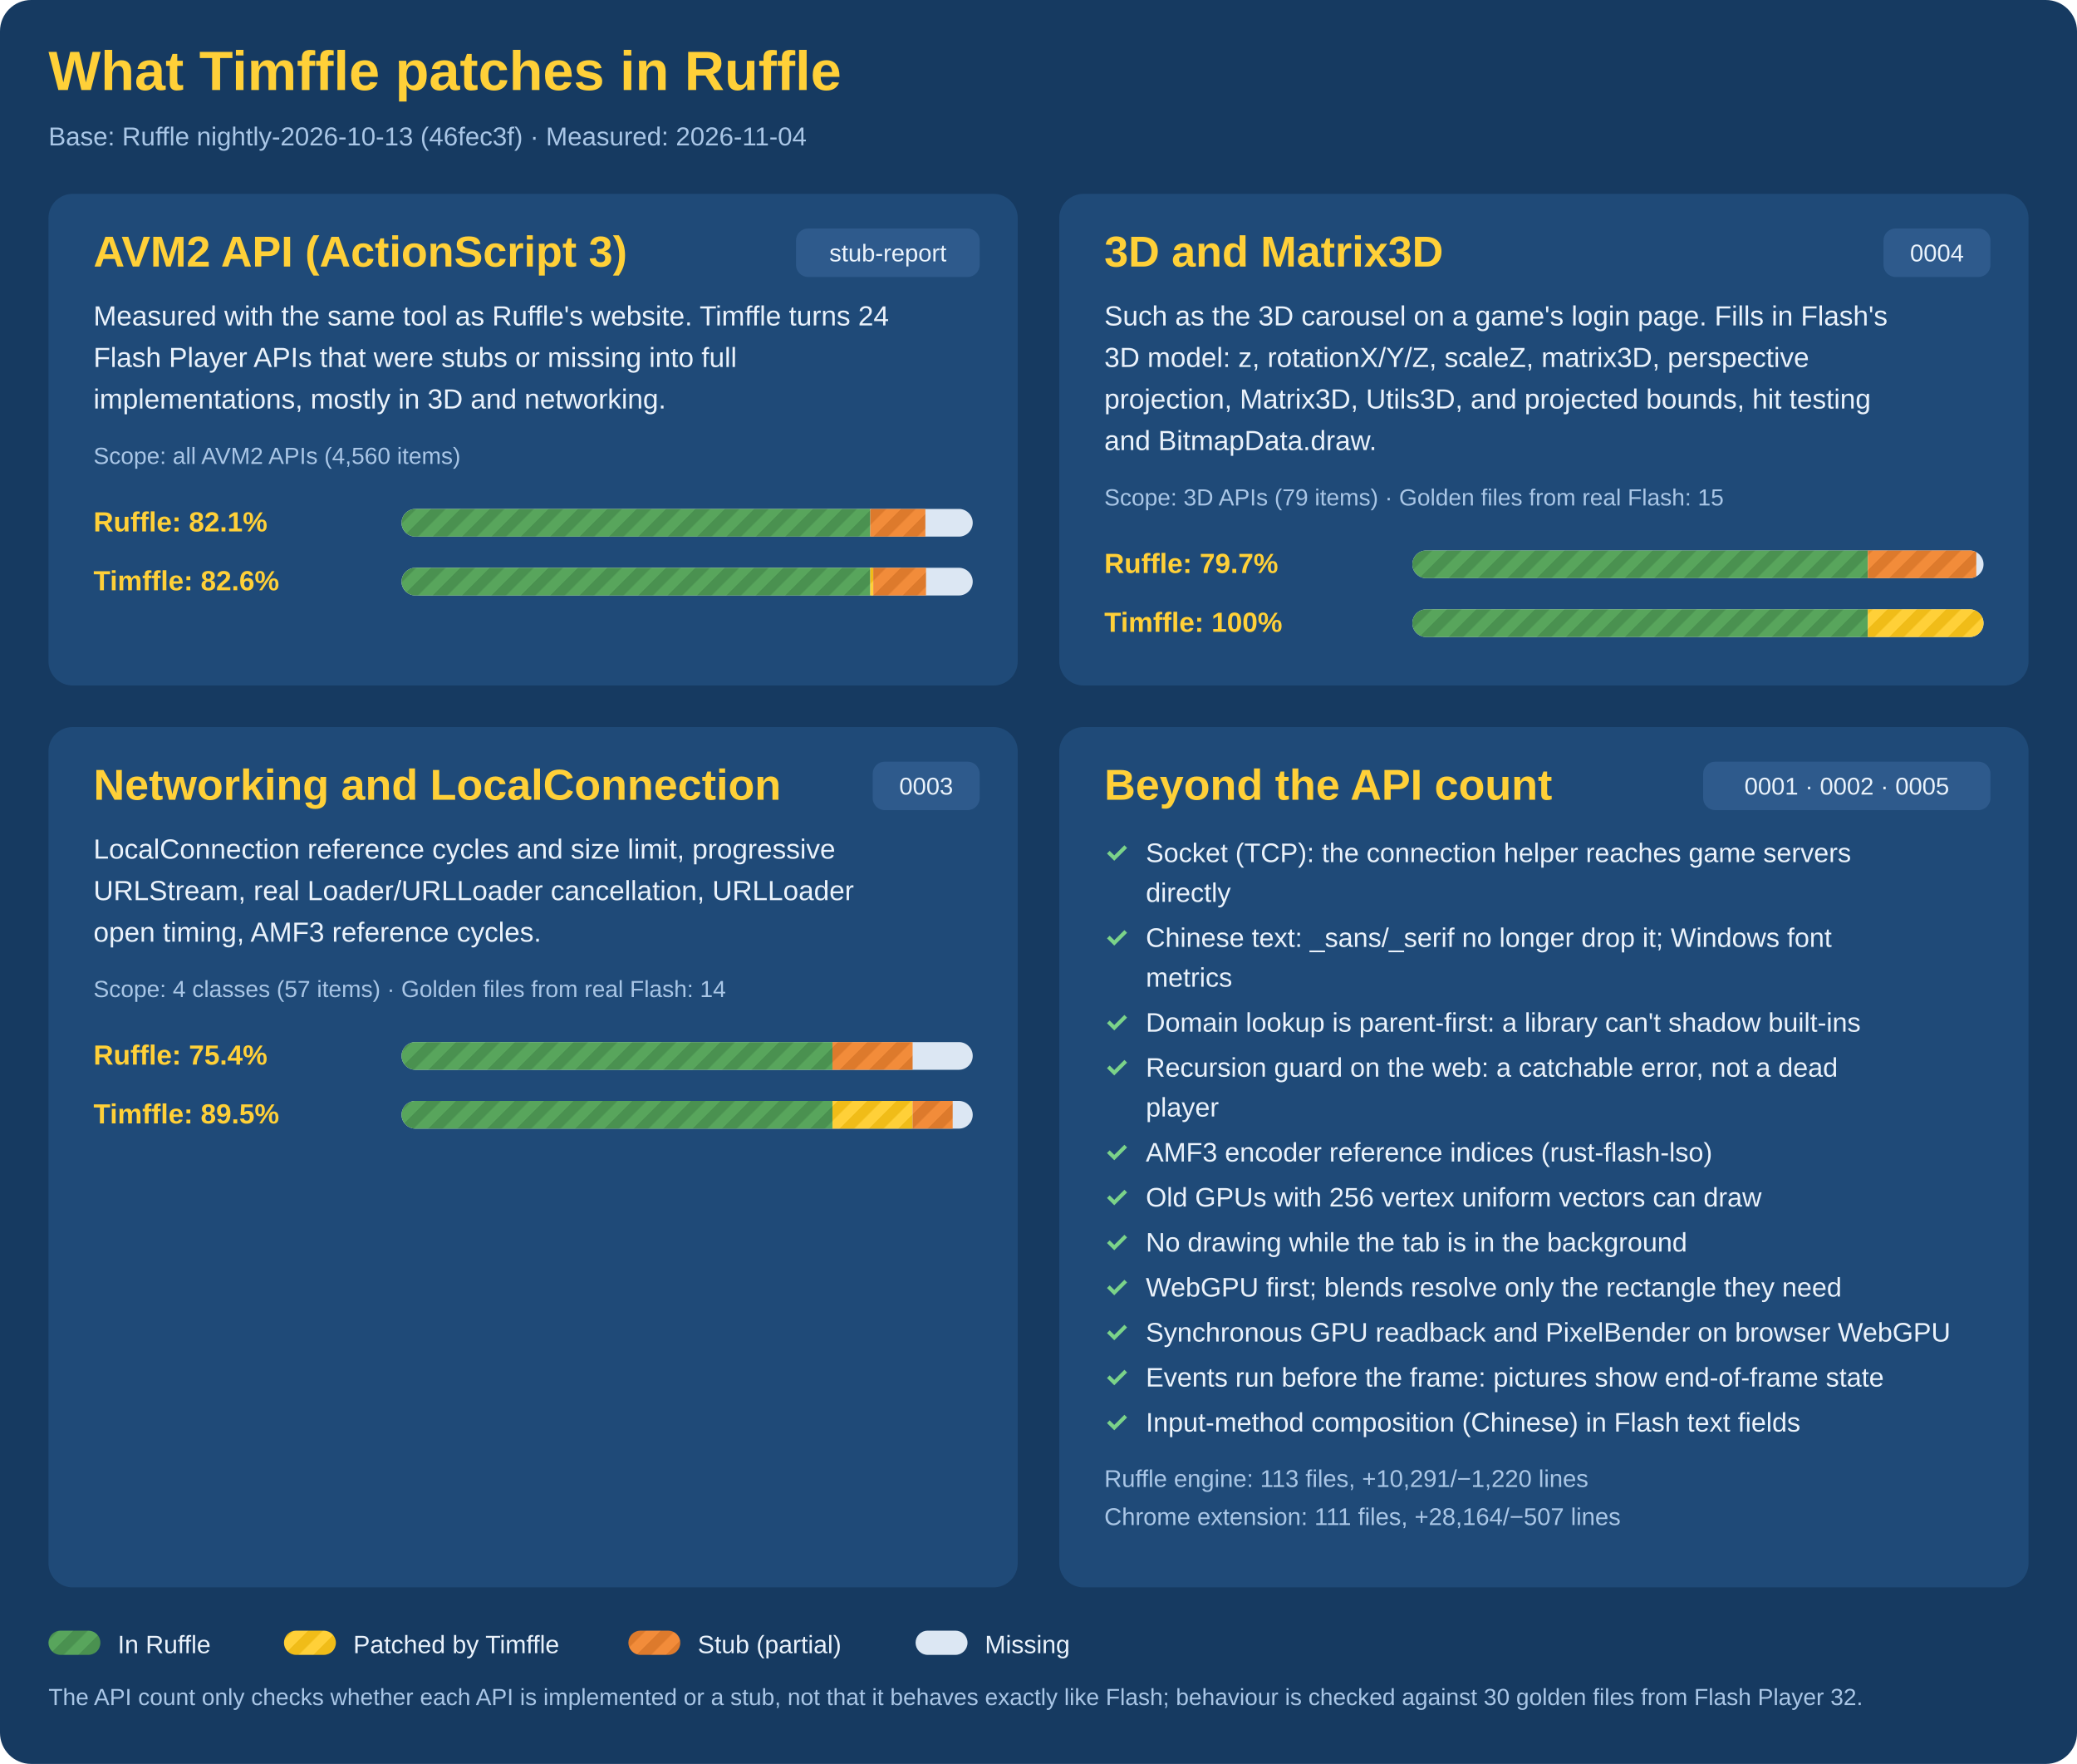
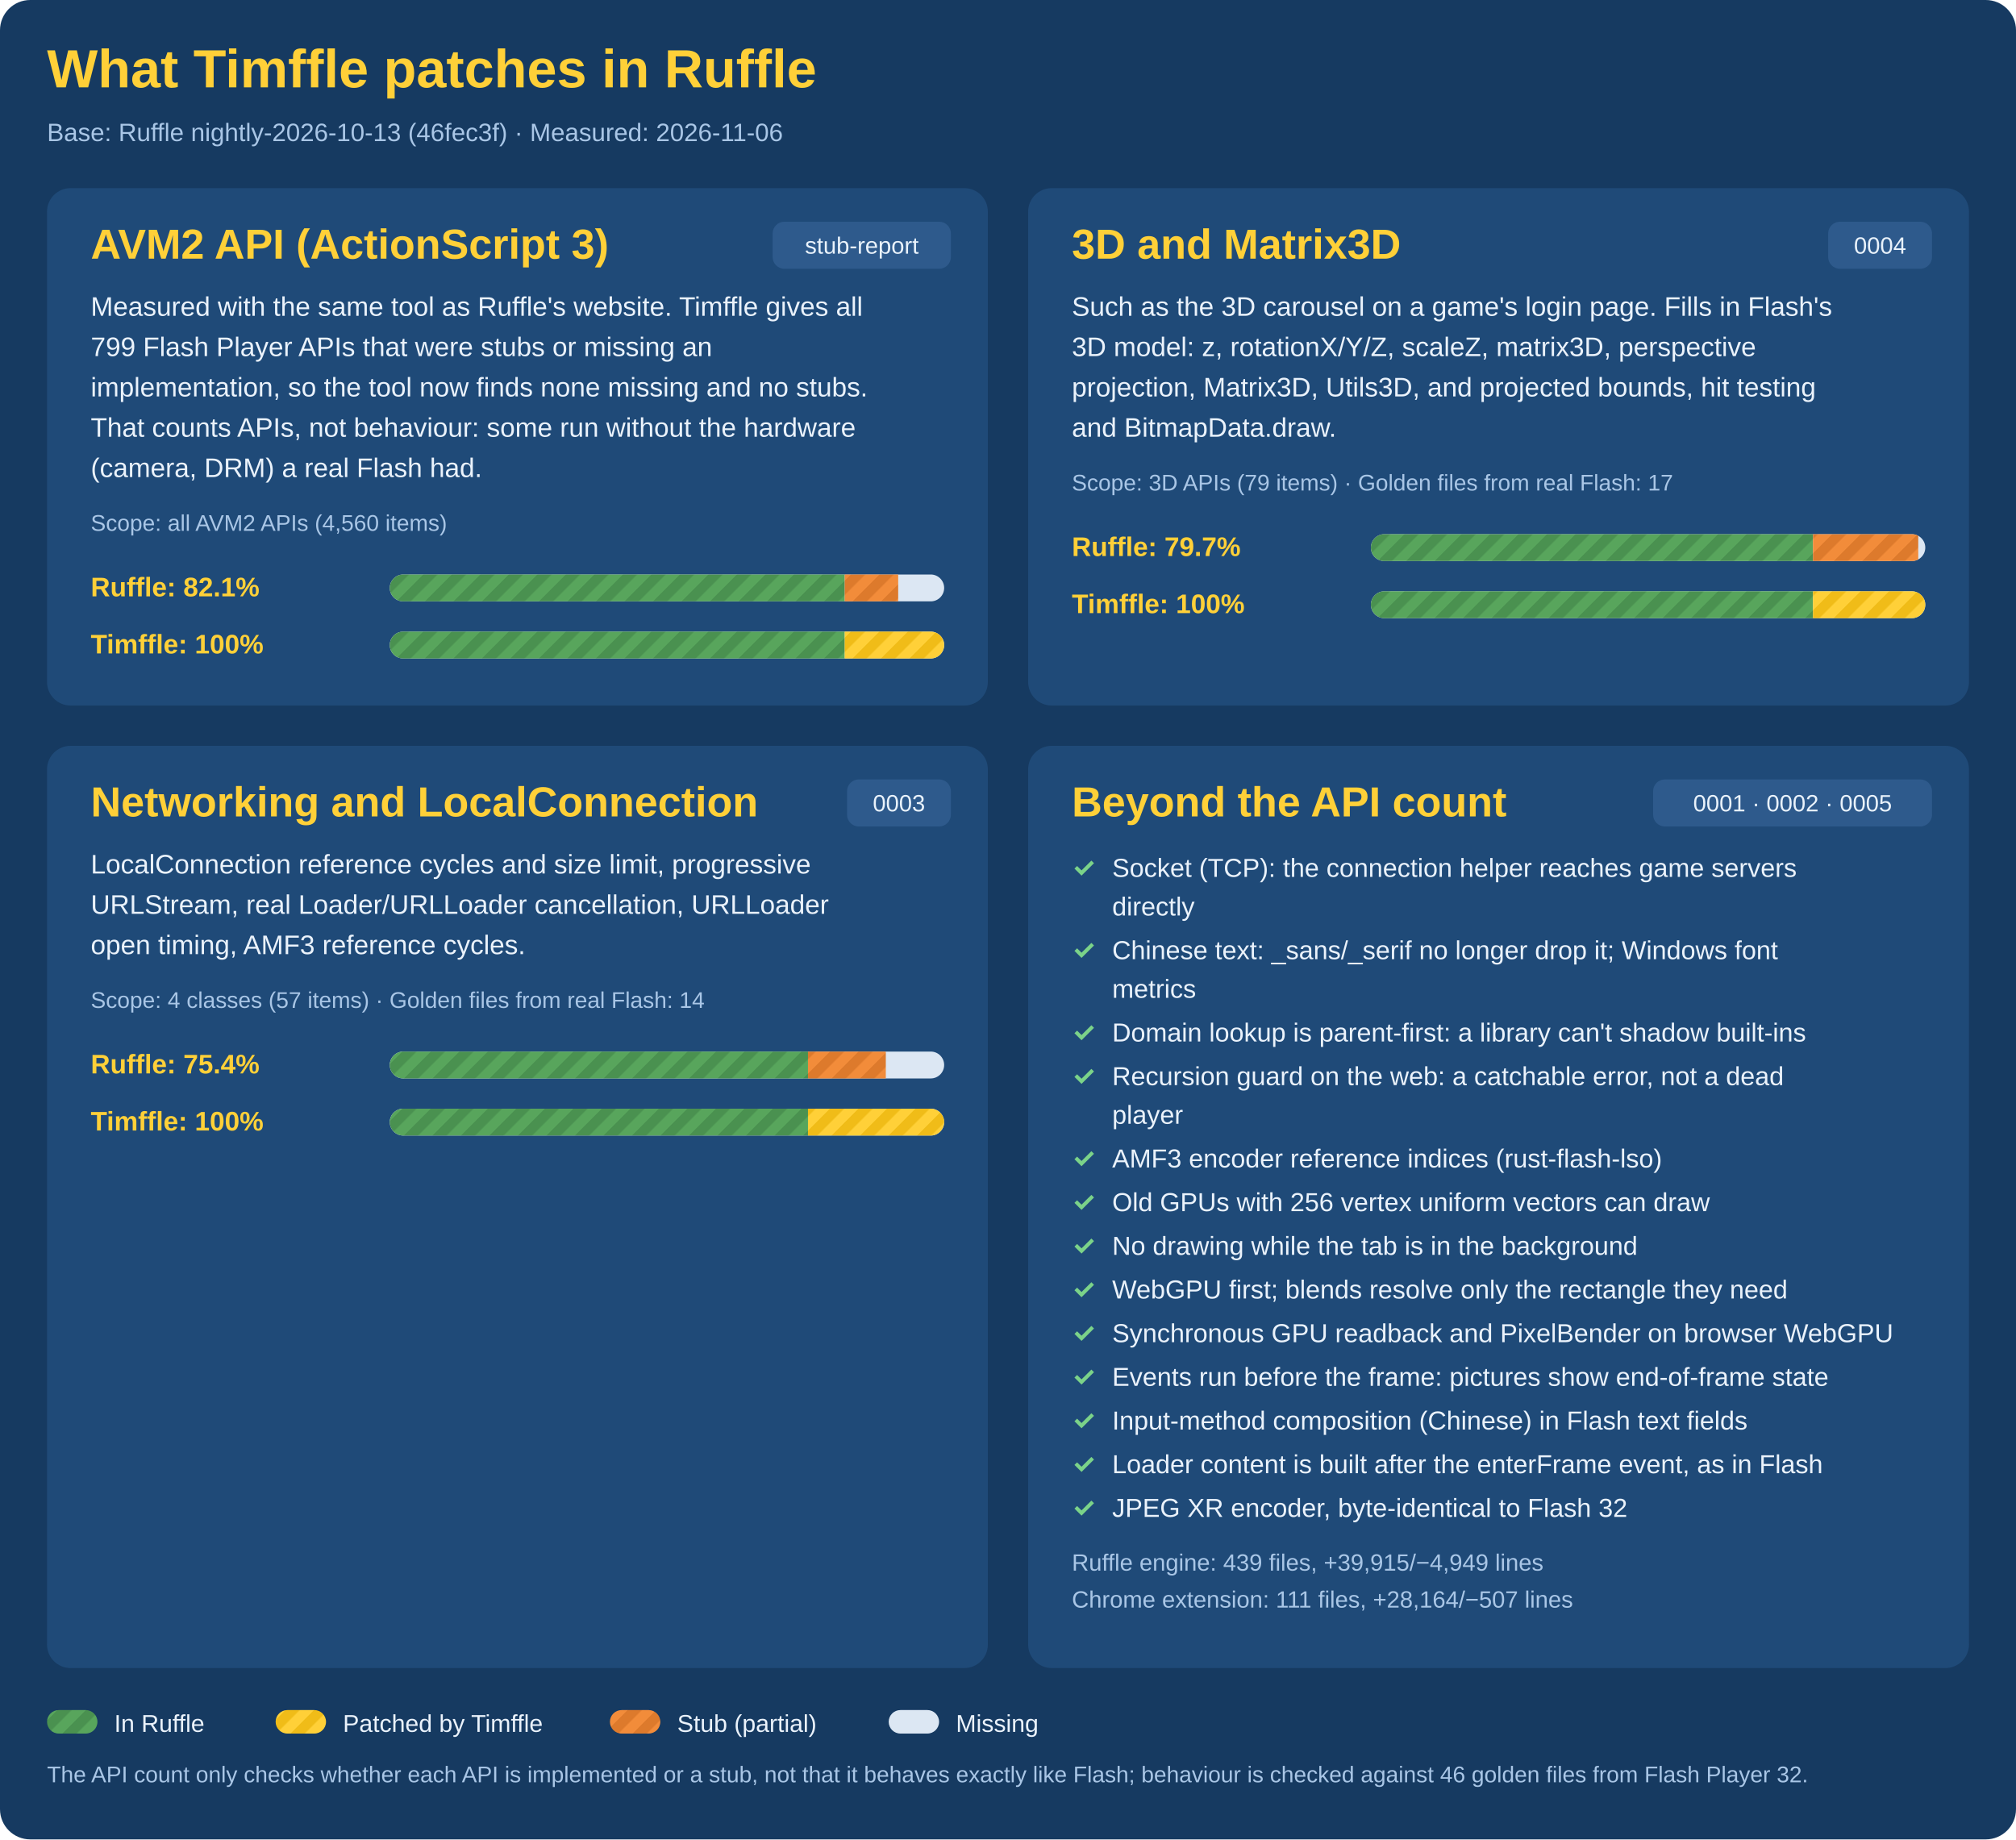
- <svg xmlns="http://www.w3.org/2000/svg" width="1200" height="1019" viewBox="0 0 1200 1019" role="img" aria-label="What Timffle patches in Ruffle" font-family="'Segoe UI', -apple-system, BlinkMacSystemFont, 'Helvetica Neue', Arial, sans-serif">
+ <svg xmlns="http://www.w3.org/2000/svg" width="1200" height="1095" viewBox="0 0 1200 1095" role="img" aria-label="What Timffle patches in Ruffle" font-family="'Segoe UI', -apple-system, BlinkMacSystemFont, 'Helvetica Neue', Arial, sans-serif">
  <defs>
    <pattern id="pg" width="12" height="12" patternUnits="userSpaceOnUse" patternTransform="rotate(45)">
      <rect width="12" height="12" fill="#58A55C" />
      <rect width="6" height="12" fill="#4A9150" />
    </pattern>
    <pattern id="py" width="12" height="12" patternUnits="userSpaceOnUse" patternTransform="rotate(45)">
      <rect width="12" height="12" fill="#FFD038" />
      <rect width="6" height="12" fill="#F0BC18" />
    </pattern>
    <pattern id="po" width="12" height="12" patternUnits="userSpaceOnUse" patternTransform="rotate(45)">
      <rect width="12" height="12" fill="#F28C3A" />
      <rect width="6" height="12" fill="#DD7A2C" />
    </pattern>
  </defs>
-   <rect width="1200" height="1019" rx="18" fill="#163A61" />
+   <rect width="1200" height="1095" rx="18" fill="#163A61" />
  <text x="28.0" y="52.0" font-size="32" fill="#FFD038" font-weight="bold" text-anchor="start">What Timffle patches in Ruffle</text>
-   <text x="28.0" y="84.0" font-size="15" fill="#A9C6E6" font-weight="normal" text-anchor="start">Base: Ruffle nightly-2026-10-13 (46fec3f) · Measured: 2026-11-04</text>
-   <rect x="28" y="112" width="560" height="284" rx="14" fill="#1F4A78" />
+   <text x="28.0" y="84.0" font-size="15" fill="#A9C6E6" font-weight="normal" text-anchor="start">Base: Ruffle nightly-2026-10-13 (46fec3f) · Measured: 2026-11-06</text>
+   <rect x="28" y="112" width="560" height="308" rx="14" fill="#1F4A78" />
  <rect x="459.9" y="132" width="106.1" height="28" rx="7" fill="#2E5A8C" />
  <text x="513.0" y="151.0" font-size="14" fill="#E9F2FB" font-weight="normal" text-anchor="middle">stub-report</text>
  <text x="54.0" y="154.0" font-size="25" fill="#FFD038" font-weight="bold" text-anchor="start">AVM2 API (ActionScript 3)</text>
-   <text x="54.0" y="188.0" font-size="16" fill="#EAF2FB" font-weight="normal" text-anchor="start">Measured with the same tool as Ruffle's website. Timffle turns 24</text>
-   <text x="54.0" y="212.0" font-size="16" fill="#EAF2FB" font-weight="normal" text-anchor="start">Flash Player APIs that were stubs or missing into full</text>
-   <text x="54.0" y="236.0" font-size="16" fill="#EAF2FB" font-weight="normal" text-anchor="start">implementations, mostly in 3D and networking.</text>
-   <text x="54.0" y="268.0" font-size="13.5" fill="#A9C6E6" font-weight="normal" text-anchor="start">Scope: all AVM2 APIs (4,560 items)</text>
-   <text x="54.0" y="307.0" font-size="16" fill="#FFD038" font-weight="bold" text-anchor="start">Ruffle: 82.1%</text>
+   <text x="54.0" y="188.0" font-size="16" fill="#EAF2FB" font-weight="normal" text-anchor="start">Measured with the same tool as Ruffle's website. Timffle gives all</text>
+   <text x="54.0" y="212.0" font-size="16" fill="#EAF2FB" font-weight="normal" text-anchor="start">799 Flash Player APIs that were stubs or missing an</text>
+   <text x="54.0" y="236.0" font-size="16" fill="#EAF2FB" font-weight="normal" text-anchor="start">implementation, so the tool now finds none missing and no stubs.</text>
+   <text x="54.0" y="260.0" font-size="16" fill="#EAF2FB" font-weight="normal" text-anchor="start">That counts APIs, not behaviour: some run without the hardware</text>
+   <text x="54.0" y="284.0" font-size="16" fill="#EAF2FB" font-weight="normal" text-anchor="start">(camera, DRM) a real Flash had.</text>
+   <text x="54.0" y="316.0" font-size="13.5" fill="#A9C6E6" font-weight="normal" text-anchor="start">Scope: all AVM2 APIs (4,560 items)</text>
+   <text x="54.0" y="355.0" font-size="16" fill="#FFD038" font-weight="bold" text-anchor="start">Ruffle: 82.1%</text>
  <clipPath id="ben7">
-     <rect x="232.0" y="294" width="330.0" height="16" rx="8" />
+     <rect x="232.0" y="342" width="330.0" height="16" rx="8" />
  </clipPath>
-   <rect x="232.0" y="294" width="330.0" height="16" rx="8" fill="#DCE7F3" />
-   <rect x="232.00" y="294" width="270.80" height="16" fill="url(#pg)" clip-path="url(#ben7)" />
-   <rect x="502.80" y="294" width="31.84" height="16" fill="url(#po)" clip-path="url(#ben7)" />
-   <text x="54.0" y="341.0" font-size="16" fill="#FFD038" font-weight="bold" text-anchor="start">Timffle: 82.6%</text>
+   <rect x="232.0" y="342" width="330.0" height="16" rx="8" fill="#DCE7F3" />
+   <rect x="232.00" y="342" width="270.80" height="16" fill="url(#pg)" clip-path="url(#ben7)" />
+   <rect x="502.80" y="342" width="31.84" height="16" fill="url(#po)" clip-path="url(#ben7)" />
+   <text x="54.0" y="389.0" font-size="16" fill="#FFD038" font-weight="bold" text-anchor="start">Timffle: 100%</text>
  <clipPath id="ben8">
-     <rect x="232.0" y="328" width="330.0" height="16" rx="8" />
+     <rect x="232.0" y="376" width="330.0" height="16" rx="8" />
  </clipPath>
-   <rect x="232.0" y="328" width="330.0" height="16" rx="8" fill="#DCE7F3" />
-   <rect x="232.00" y="328" width="270.80" height="16" fill="url(#pg)" clip-path="url(#ben8)" />
-   <rect x="502.80" y="328" width="1.74" height="16" fill="url(#py)" clip-path="url(#ben8)" />
-   <rect x="504.54" y="328" width="30.47" height="16" fill="url(#po)" clip-path="url(#ben8)" />
-   <rect x="612" y="112" width="560" height="284" rx="14" fill="#1F4A78" />
+   <rect x="232.0" y="376" width="330.0" height="16" rx="8" fill="#DCE7F3" />
+   <rect x="232.00" y="376" width="270.80" height="16" fill="url(#pg)" clip-path="url(#ben8)" />
+   <rect x="502.80" y="376" width="59.20" height="16" fill="url(#py)" clip-path="url(#ben8)" />
+   <rect x="612" y="112" width="560" height="308" rx="14" fill="#1F4A78" />
  <rect x="1088.2" y="132" width="61.8" height="28" rx="7" fill="#2E5A8C" />
  <text x="1119.1" y="151.0" font-size="14" fill="#E9F2FB" font-weight="normal" text-anchor="middle">0004</text>
  <text x="638.0" y="154.0" font-size="25" fill="#FFD038" font-weight="bold" text-anchor="start">3D and Matrix3D</text>
  <text x="638.0" y="188.0" font-size="16" fill="#EAF2FB" font-weight="normal" text-anchor="start">Such as the 3D carousel on a game's login page. Fills in Flash's</text>
  <text x="638.0" y="212.0" font-size="16" fill="#EAF2FB" font-weight="normal" text-anchor="start">3D model: z, rotationX/Y/Z, scaleZ, matrix3D, perspective</text>
  <text x="638.0" y="236.0" font-size="16" fill="#EAF2FB" font-weight="normal" text-anchor="start">projection, Matrix3D, Utils3D, and projected bounds, hit testing</text>
  <text x="638.0" y="260.0" font-size="16" fill="#EAF2FB" font-weight="normal" text-anchor="start">and BitmapData.draw.</text>
-   <text x="638.0" y="292.0" font-size="13.5" fill="#A9C6E6" font-weight="normal" text-anchor="start">Scope: 3D APIs (79 items) · Golden files from real Flash: 15</text>
+   <text x="638.0" y="292.0" font-size="13.5" fill="#A9C6E6" font-weight="normal" text-anchor="start">Scope: 3D APIs (79 items) · Golden files from real Flash: 17</text>
  <text x="638.0" y="331.0" font-size="16" fill="#FFD038" font-weight="bold" text-anchor="start">Ruffle: 79.7%</text>
  <clipPath id="ben9">
    <rect x="816.0" y="318" width="330.0" height="16" rx="8" />
  </clipPath>
  <rect x="816.0" y="318" width="330.0" height="16" rx="8" fill="#DCE7F3" />
  <rect x="816.00" y="318" width="263.16" height="16" fill="url(#pg)" clip-path="url(#ben9)" />
  <rect x="1079.16" y="318" width="62.66" height="16" fill="url(#po)" clip-path="url(#ben9)" />
  <text x="638.0" y="365.0" font-size="16" fill="#FFD038" font-weight="bold" text-anchor="start">Timffle: 100%</text>
  <clipPath id="ben10">
    <rect x="816.0" y="352" width="330.0" height="16" rx="8" />
  </clipPath>
  <rect x="816.0" y="352" width="330.0" height="16" rx="8" fill="#DCE7F3" />
  <rect x="816.00" y="352" width="263.16" height="16" fill="url(#pg)" clip-path="url(#ben10)" />
  <rect x="1079.16" y="352" width="66.84" height="16" fill="url(#py)" clip-path="url(#ben10)" />
-   <rect x="28" y="420" width="560" height="497" rx="14" fill="#1F4A78" />
-   <rect x="504.2" y="440" width="61.8" height="28" rx="7" fill="#2E5A8C" />
-   <text x="535.1" y="459.0" font-size="14" fill="#E9F2FB" font-weight="normal" text-anchor="middle">0003</text>
-   <text x="54.0" y="462.0" font-size="25" fill="#FFD038" font-weight="bold" text-anchor="start">Networking and LocalConnection</text>
-   <text x="54.0" y="496.0" font-size="16" fill="#EAF2FB" font-weight="normal" text-anchor="start">LocalConnection reference cycles and size limit, progressive</text>
-   <text x="54.0" y="520.0" font-size="16" fill="#EAF2FB" font-weight="normal" text-anchor="start">URLStream, real Loader/URLLoader cancellation, URLLoader</text>
-   <text x="54.0" y="544.0" font-size="16" fill="#EAF2FB" font-weight="normal" text-anchor="start">open timing, AMF3 reference cycles.</text>
-   <text x="54.0" y="576.0" font-size="13.5" fill="#A9C6E6" font-weight="normal" text-anchor="start">Scope: 4 classes (57 items) · Golden files from real Flash: 14</text>
-   <text x="54.0" y="615.0" font-size="16" fill="#FFD038" font-weight="bold" text-anchor="start">Ruffle: 75.4%</text>
+   <rect x="28" y="444" width="560" height="549" rx="14" fill="#1F4A78" />
+   <rect x="504.2" y="464" width="61.8" height="28" rx="7" fill="#2E5A8C" />
+   <text x="535.1" y="483.0" font-size="14" fill="#E9F2FB" font-weight="normal" text-anchor="middle">0003</text>
+   <text x="54.0" y="486.0" font-size="25" fill="#FFD038" font-weight="bold" text-anchor="start">Networking and LocalConnection</text>
+   <text x="54.0" y="520.0" font-size="16" fill="#EAF2FB" font-weight="normal" text-anchor="start">LocalConnection reference cycles and size limit, progressive</text>
+   <text x="54.0" y="544.0" font-size="16" fill="#EAF2FB" font-weight="normal" text-anchor="start">URLStream, real Loader/URLLoader cancellation, URLLoader</text>
+   <text x="54.0" y="568.0" font-size="16" fill="#EAF2FB" font-weight="normal" text-anchor="start">open timing, AMF3 reference cycles.</text>
+   <text x="54.0" y="600.0" font-size="13.5" fill="#A9C6E6" font-weight="normal" text-anchor="start">Scope: 4 classes (57 items) · Golden files from real Flash: 14</text>
+   <text x="54.0" y="639.0" font-size="16" fill="#FFD038" font-weight="bold" text-anchor="start">Ruffle: 75.4%</text>
  <clipPath id="ben11">
-     <rect x="232.0" y="602" width="330.0" height="16" rx="8" />
+     <rect x="232.0" y="626" width="330.0" height="16" rx="8" />
  </clipPath>
-   <rect x="232.0" y="602" width="330.0" height="16" rx="8" fill="#DCE7F3" />
-   <rect x="232.00" y="602" width="248.95" height="16" fill="url(#pg)" clip-path="url(#ben11)" />
-   <rect x="480.95" y="602" width="46.32" height="16" fill="url(#po)" clip-path="url(#ben11)" />
-   <text x="54.0" y="649.0" font-size="16" fill="#FFD038" font-weight="bold" text-anchor="start">Timffle: 89.5%</text>
+   <rect x="232.0" y="626" width="330.0" height="16" rx="8" fill="#DCE7F3" />
+   <rect x="232.00" y="626" width="248.95" height="16" fill="url(#pg)" clip-path="url(#ben11)" />
+   <rect x="480.95" y="626" width="46.32" height="16" fill="url(#po)" clip-path="url(#ben11)" />
+   <text x="54.0" y="673.0" font-size="16" fill="#FFD038" font-weight="bold" text-anchor="start">Timffle: 100%</text>
  <clipPath id="ben12">
-     <rect x="232.0" y="636" width="330.0" height="16" rx="8" />
+     <rect x="232.0" y="660" width="330.0" height="16" rx="8" />
  </clipPath>
-   <rect x="232.0" y="636" width="330.0" height="16" rx="8" fill="#DCE7F3" />
-   <rect x="232.00" y="636" width="248.95" height="16" fill="url(#pg)" clip-path="url(#ben12)" />
-   <rect x="480.95" y="636" width="46.32" height="16" fill="url(#py)" clip-path="url(#ben12)" />
-   <rect x="527.26" y="636" width="23.16" height="16" fill="url(#po)" clip-path="url(#ben12)" />
-   <rect x="612" y="420" width="560" height="497" rx="14" fill="#1F4A78" />
-   <rect x="984.0" y="440" width="166.0" height="28" rx="7" fill="#2E5A8C" />
-   <text x="1067.0" y="459.0" font-size="14" fill="#E9F2FB" font-weight="normal" text-anchor="middle">0001 · 0002 · 0005</text>
-   <text x="638.0" y="462.0" font-size="25" fill="#FFD038" font-weight="bold" text-anchor="start">Beyond the API count</text>
-   <text x="638.0" y="498.0" font-size="16" fill="#7BD389" font-weight="bold" text-anchor="start">✓</text>
-   <text x="662.0" y="498.0" font-size="15.5" fill="#EAF2FB" font-weight="normal" text-anchor="start">Socket (TCP): the connection helper reaches game servers</text>
-   <text x="662.0" y="521.0" font-size="15.5" fill="#EAF2FB" font-weight="normal" text-anchor="start">directly</text>
-   <text x="638.0" y="547.0" font-size="16" fill="#7BD389" font-weight="bold" text-anchor="start">✓</text>
-   <text x="662.0" y="547.0" font-size="15.5" fill="#EAF2FB" font-weight="normal" text-anchor="start">Chinese text: _sans/_serif no longer drop it; Windows font</text>
-   <text x="662.0" y="570.0" font-size="15.5" fill="#EAF2FB" font-weight="normal" text-anchor="start">metrics</text>
-   <text x="638.0" y="596.0" font-size="16" fill="#7BD389" font-weight="bold" text-anchor="start">✓</text>
-   <text x="662.0" y="596.0" font-size="15.5" fill="#EAF2FB" font-weight="normal" text-anchor="start">Domain lookup is parent-first: a library can't shadow built-ins</text>
-   <text x="638.0" y="622.0" font-size="16" fill="#7BD389" font-weight="bold" text-anchor="start">✓</text>
-   <text x="662.0" y="622.0" font-size="15.5" fill="#EAF2FB" font-weight="normal" text-anchor="start">Recursion guard on the web: a catchable error, not a dead</text>
-   <text x="662.0" y="645.0" font-size="15.5" fill="#EAF2FB" font-weight="normal" text-anchor="start">player</text>
-   <text x="638.0" y="671.0" font-size="16" fill="#7BD389" font-weight="bold" text-anchor="start">✓</text>
-   <text x="662.0" y="671.0" font-size="15.5" fill="#EAF2FB" font-weight="normal" text-anchor="start">AMF3 encoder reference indices (rust-flash-lso)</text>
-   <text x="638.0" y="697.0" font-size="16" fill="#7BD389" font-weight="bold" text-anchor="start">✓</text>
-   <text x="662.0" y="697.0" font-size="15.5" fill="#EAF2FB" font-weight="normal" text-anchor="start">Old GPUs with 256 vertex uniform vectors can draw</text>
-   <text x="638.0" y="723.0" font-size="16" fill="#7BD389" font-weight="bold" text-anchor="start">✓</text>
-   <text x="662.0" y="723.0" font-size="15.5" fill="#EAF2FB" font-weight="normal" text-anchor="start">No drawing while the tab is in the background</text>
-   <text x="638.0" y="749.0" font-size="16" fill="#7BD389" font-weight="bold" text-anchor="start">✓</text>
-   <text x="662.0" y="749.0" font-size="15.5" fill="#EAF2FB" font-weight="normal" text-anchor="start">WebGPU first; blends resolve only the rectangle they need</text>
-   <text x="638.0" y="775.0" font-size="16" fill="#7BD389" font-weight="bold" text-anchor="start">✓</text>
-   <text x="662.0" y="775.0" font-size="15.5" fill="#EAF2FB" font-weight="normal" text-anchor="start">Synchronous GPU readback and PixelBender on browser WebGPU</text>
-   <text x="638.0" y="801.0" font-size="16" fill="#7BD389" font-weight="bold" text-anchor="start">✓</text>
-   <text x="662.0" y="801.0" font-size="15.5" fill="#EAF2FB" font-weight="normal" text-anchor="start">Events run before the frame: pictures show end-of-frame state</text>
-   <text x="638.0" y="827.0" font-size="16" fill="#7BD389" font-weight="bold" text-anchor="start">✓</text>
-   <text x="662.0" y="827.0" font-size="15.5" fill="#EAF2FB" font-weight="normal" text-anchor="start">Input-method composition (Chinese) in Flash text fields</text>
-   <text x="638.0" y="859.0" font-size="14" fill="#A9C6E6" font-weight="normal" text-anchor="start">Ruffle engine: 113 files, +10,291/−1,220 lines</text>
-   <text x="638.0" y="881.0" font-size="14" fill="#A9C6E6" font-weight="normal" text-anchor="start">Chrome extension: 111 files, +28,164/−507 lines</text>
-   <rect x="28" y="942" width="30" height="14" rx="7" fill="url(#pg)" />
-   <text x="68.0" y="955.0" font-size="14.5" fill="#EAF2FB" font-weight="normal" text-anchor="start">In Ruffle</text>
-   <rect x="164.06" y="942" width="30" height="14" rx="7" fill="url(#py)" />
-   <text x="204.1" y="955.0" font-size="14.5" fill="#EAF2FB" font-weight="normal" text-anchor="start">Patched by Timffle</text>
-   <rect x="363.05" y="942" width="30" height="14" rx="7" fill="url(#po)" />
-   <text x="403.1" y="955.0" font-size="14.5" fill="#EAF2FB" font-weight="normal" text-anchor="start">Stub (partial)</text>
-   <rect x="528.98" y="942" width="30" height="14" rx="7" fill="#DCE7F3" />
-   <text x="569.0" y="955.0" font-size="14.5" fill="#EAF2FB" font-weight="normal" text-anchor="start">Missing</text>
-   <text x="28.0" y="985.0" font-size="13.5" fill="#A9C6E6" font-weight="normal" text-anchor="start">The API count only checks whether each API is implemented or a stub, not that it behaves exactly like Flash; behaviour is checked against 30 golden files from Flash Player 32.</text>
+   <rect x="232.0" y="660" width="330.0" height="16" rx="8" fill="#DCE7F3" />
+   <rect x="232.00" y="660" width="248.95" height="16" fill="url(#pg)" clip-path="url(#ben12)" />
+   <rect x="480.95" y="660" width="81.05" height="16" fill="url(#py)" clip-path="url(#ben12)" />
+   <rect x="612" y="444" width="560" height="549" rx="14" fill="#1F4A78" />
+   <rect x="984.0" y="464" width="166.0" height="28" rx="7" fill="#2E5A8C" />
+   <text x="1067.0" y="483.0" font-size="14" fill="#E9F2FB" font-weight="normal" text-anchor="middle">0001 · 0002 · 0005</text>
+   <text x="638.0" y="486.0" font-size="25" fill="#FFD038" font-weight="bold" text-anchor="start">Beyond the API count</text>
+   <text x="638.0" y="522.0" font-size="16" fill="#7BD389" font-weight="bold" text-anchor="start">✓</text>
+   <text x="662.0" y="522.0" font-size="15.5" fill="#EAF2FB" font-weight="normal" text-anchor="start">Socket (TCP): the connection helper reaches game servers</text>
+   <text x="662.0" y="545.0" font-size="15.5" fill="#EAF2FB" font-weight="normal" text-anchor="start">directly</text>
+   <text x="638.0" y="571.0" font-size="16" fill="#7BD389" font-weight="bold" text-anchor="start">✓</text>
+   <text x="662.0" y="571.0" font-size="15.5" fill="#EAF2FB" font-weight="normal" text-anchor="start">Chinese text: _sans/_serif no longer drop it; Windows font</text>
+   <text x="662.0" y="594.0" font-size="15.5" fill="#EAF2FB" font-weight="normal" text-anchor="start">metrics</text>
+   <text x="638.0" y="620.0" font-size="16" fill="#7BD389" font-weight="bold" text-anchor="start">✓</text>
+   <text x="662.0" y="620.0" font-size="15.5" fill="#EAF2FB" font-weight="normal" text-anchor="start">Domain lookup is parent-first: a library can't shadow built-ins</text>
+   <text x="638.0" y="646.0" font-size="16" fill="#7BD389" font-weight="bold" text-anchor="start">✓</text>
+   <text x="662.0" y="646.0" font-size="15.5" fill="#EAF2FB" font-weight="normal" text-anchor="start">Recursion guard on the web: a catchable error, not a dead</text>
+   <text x="662.0" y="669.0" font-size="15.5" fill="#EAF2FB" font-weight="normal" text-anchor="start">player</text>
+   <text x="638.0" y="695.0" font-size="16" fill="#7BD389" font-weight="bold" text-anchor="start">✓</text>
+   <text x="662.0" y="695.0" font-size="15.5" fill="#EAF2FB" font-weight="normal" text-anchor="start">AMF3 encoder reference indices (rust-flash-lso)</text>
+   <text x="638.0" y="721.0" font-size="16" fill="#7BD389" font-weight="bold" text-anchor="start">✓</text>
+   <text x="662.0" y="721.0" font-size="15.5" fill="#EAF2FB" font-weight="normal" text-anchor="start">Old GPUs with 256 vertex uniform vectors can draw</text>
+   <text x="638.0" y="747.0" font-size="16" fill="#7BD389" font-weight="bold" text-anchor="start">✓</text>
+   <text x="662.0" y="747.0" font-size="15.5" fill="#EAF2FB" font-weight="normal" text-anchor="start">No drawing while the tab is in the background</text>
+   <text x="638.0" y="773.0" font-size="16" fill="#7BD389" font-weight="bold" text-anchor="start">✓</text>
+   <text x="662.0" y="773.0" font-size="15.5" fill="#EAF2FB" font-weight="normal" text-anchor="start">WebGPU first; blends resolve only the rectangle they need</text>
+   <text x="638.0" y="799.0" font-size="16" fill="#7BD389" font-weight="bold" text-anchor="start">✓</text>
+   <text x="662.0" y="799.0" font-size="15.5" fill="#EAF2FB" font-weight="normal" text-anchor="start">Synchronous GPU readback and PixelBender on browser WebGPU</text>
+   <text x="638.0" y="825.0" font-size="16" fill="#7BD389" font-weight="bold" text-anchor="start">✓</text>
+   <text x="662.0" y="825.0" font-size="15.5" fill="#EAF2FB" font-weight="normal" text-anchor="start">Events run before the frame: pictures show end-of-frame state</text>
+   <text x="638.0" y="851.0" font-size="16" fill="#7BD389" font-weight="bold" text-anchor="start">✓</text>
+   <text x="662.0" y="851.0" font-size="15.5" fill="#EAF2FB" font-weight="normal" text-anchor="start">Input-method composition (Chinese) in Flash text fields</text>
+   <text x="638.0" y="877.0" font-size="16" fill="#7BD389" font-weight="bold" text-anchor="start">✓</text>
+   <text x="662.0" y="877.0" font-size="15.5" fill="#EAF2FB" font-weight="normal" text-anchor="start">Loader content is built after the enterFrame event, as in Flash</text>
+   <text x="638.0" y="903.0" font-size="16" fill="#7BD389" font-weight="bold" text-anchor="start">✓</text>
+   <text x="662.0" y="903.0" font-size="15.5" fill="#EAF2FB" font-weight="normal" text-anchor="start">JPEG XR encoder, byte-identical to Flash 32</text>
+   <text x="638.0" y="935.0" font-size="14" fill="#A9C6E6" font-weight="normal" text-anchor="start">Ruffle engine: 439 files, +39,915/−4,949 lines</text>
+   <text x="638.0" y="957.0" font-size="14" fill="#A9C6E6" font-weight="normal" text-anchor="start">Chrome extension: 111 files, +28,164/−507 lines</text>
+   <rect x="28" y="1018" width="30" height="14" rx="7" fill="url(#pg)" />
+   <text x="68.0" y="1031.0" font-size="14.5" fill="#EAF2FB" font-weight="normal" text-anchor="start">In Ruffle</text>
+   <rect x="164.06" y="1018" width="30" height="14" rx="7" fill="url(#py)" />
+   <text x="204.1" y="1031.0" font-size="14.5" fill="#EAF2FB" font-weight="normal" text-anchor="start">Patched by Timffle</text>
+   <rect x="363.05" y="1018" width="30" height="14" rx="7" fill="url(#po)" />
+   <text x="403.1" y="1031.0" font-size="14.5" fill="#EAF2FB" font-weight="normal" text-anchor="start">Stub (partial)</text>
+   <rect x="528.98" y="1018" width="30" height="14" rx="7" fill="#DCE7F3" />
+   <text x="569.0" y="1031.0" font-size="14.5" fill="#EAF2FB" font-weight="normal" text-anchor="start">Missing</text>
+   <text x="28.0" y="1061.0" font-size="13.5" fill="#A9C6E6" font-weight="normal" text-anchor="start">The API count only checks whether each API is implemented or a stub, not that it behaves exactly like Flash; behaviour is checked against 46 golden files from Flash Player 32.</text>
</svg>
